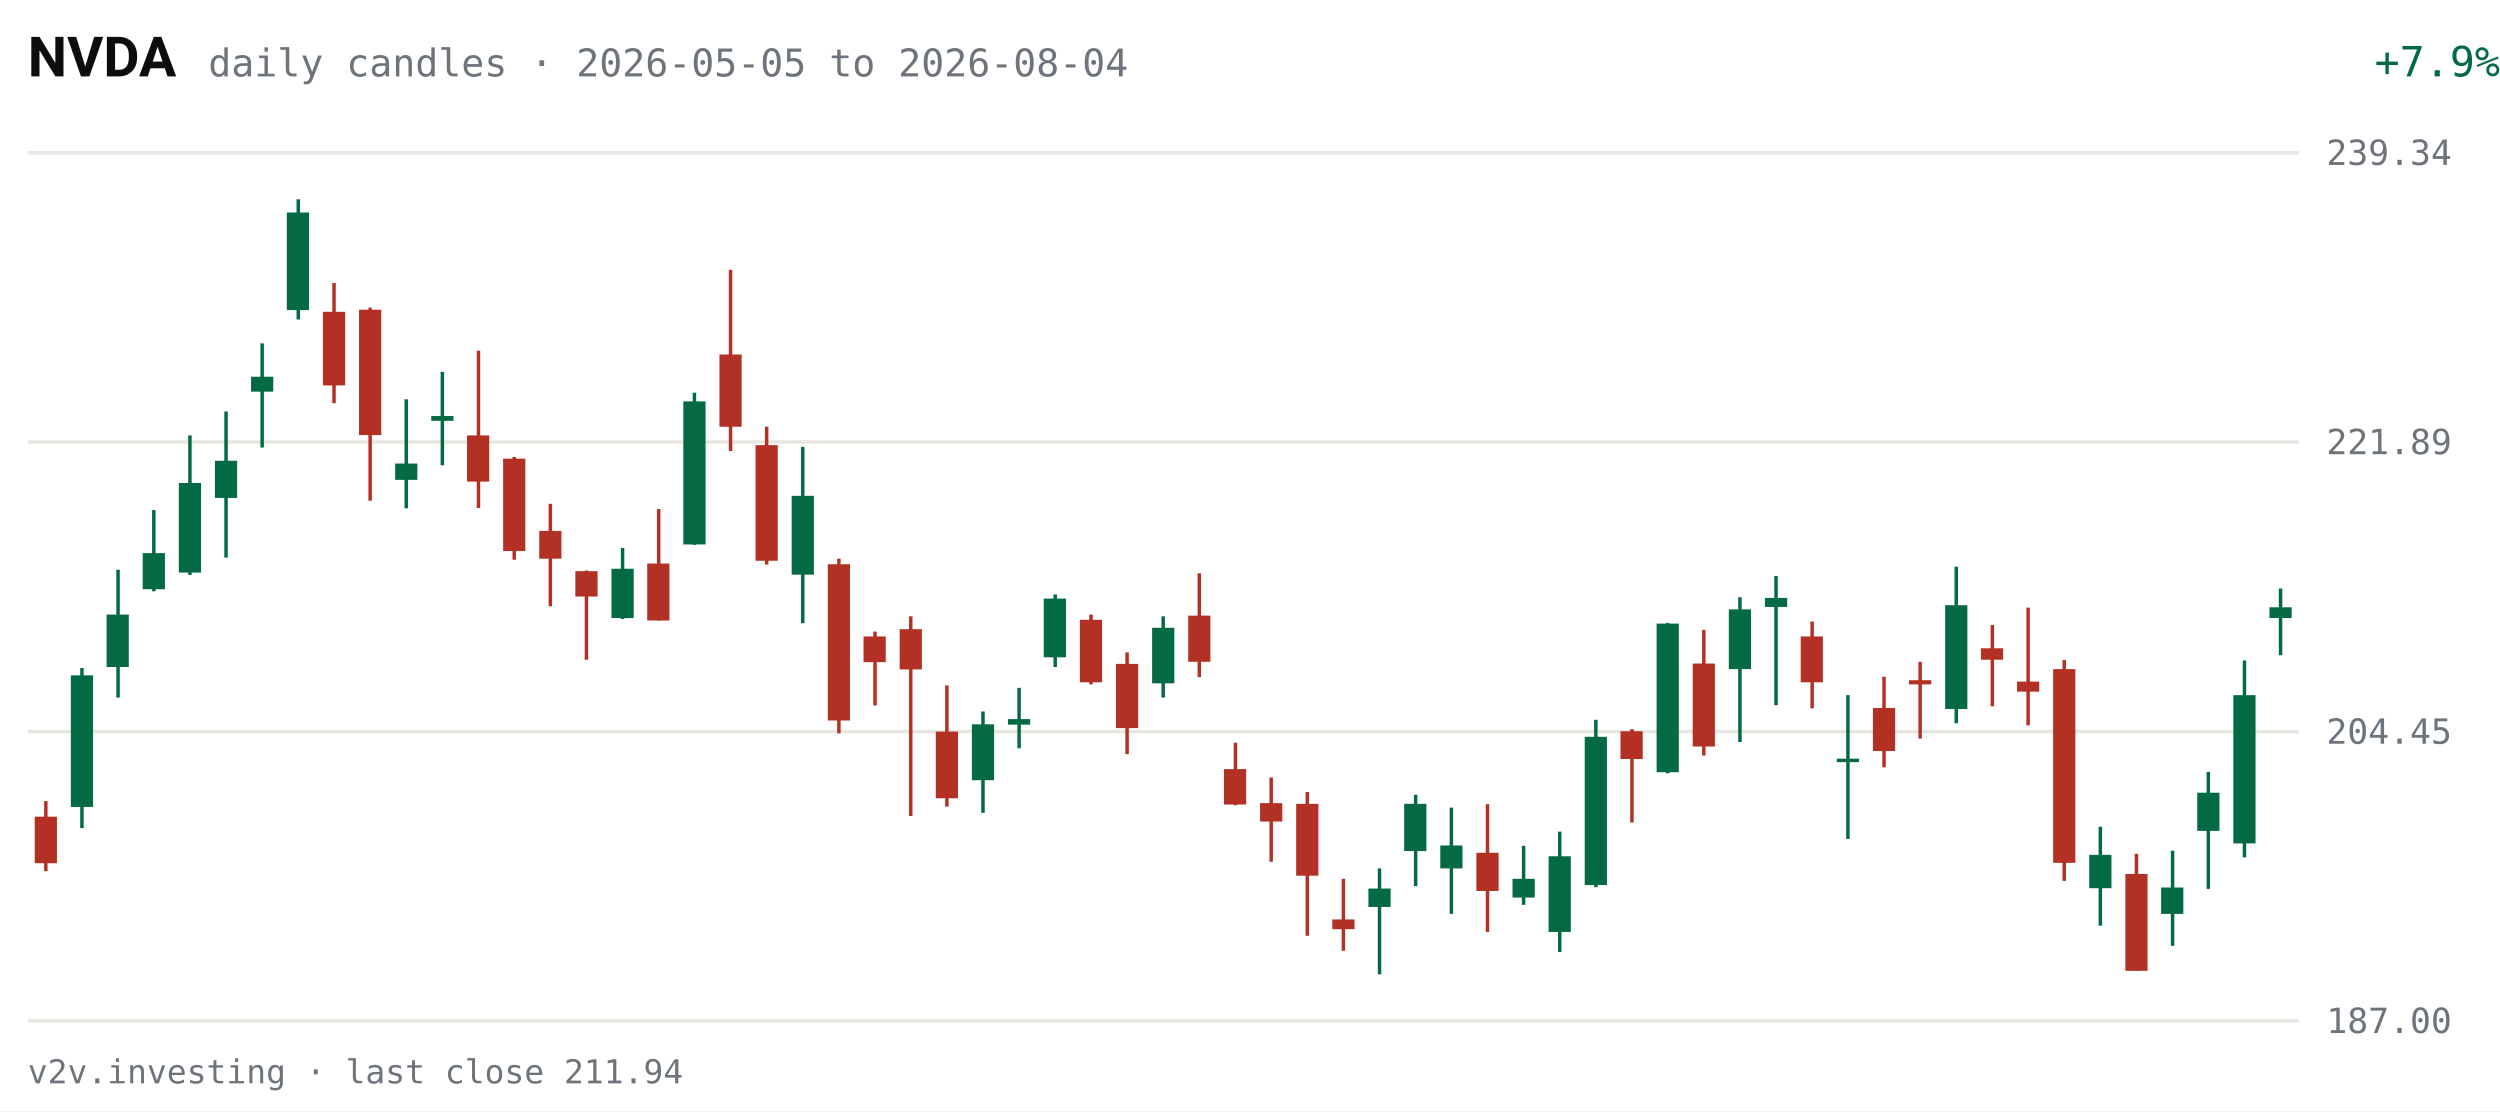
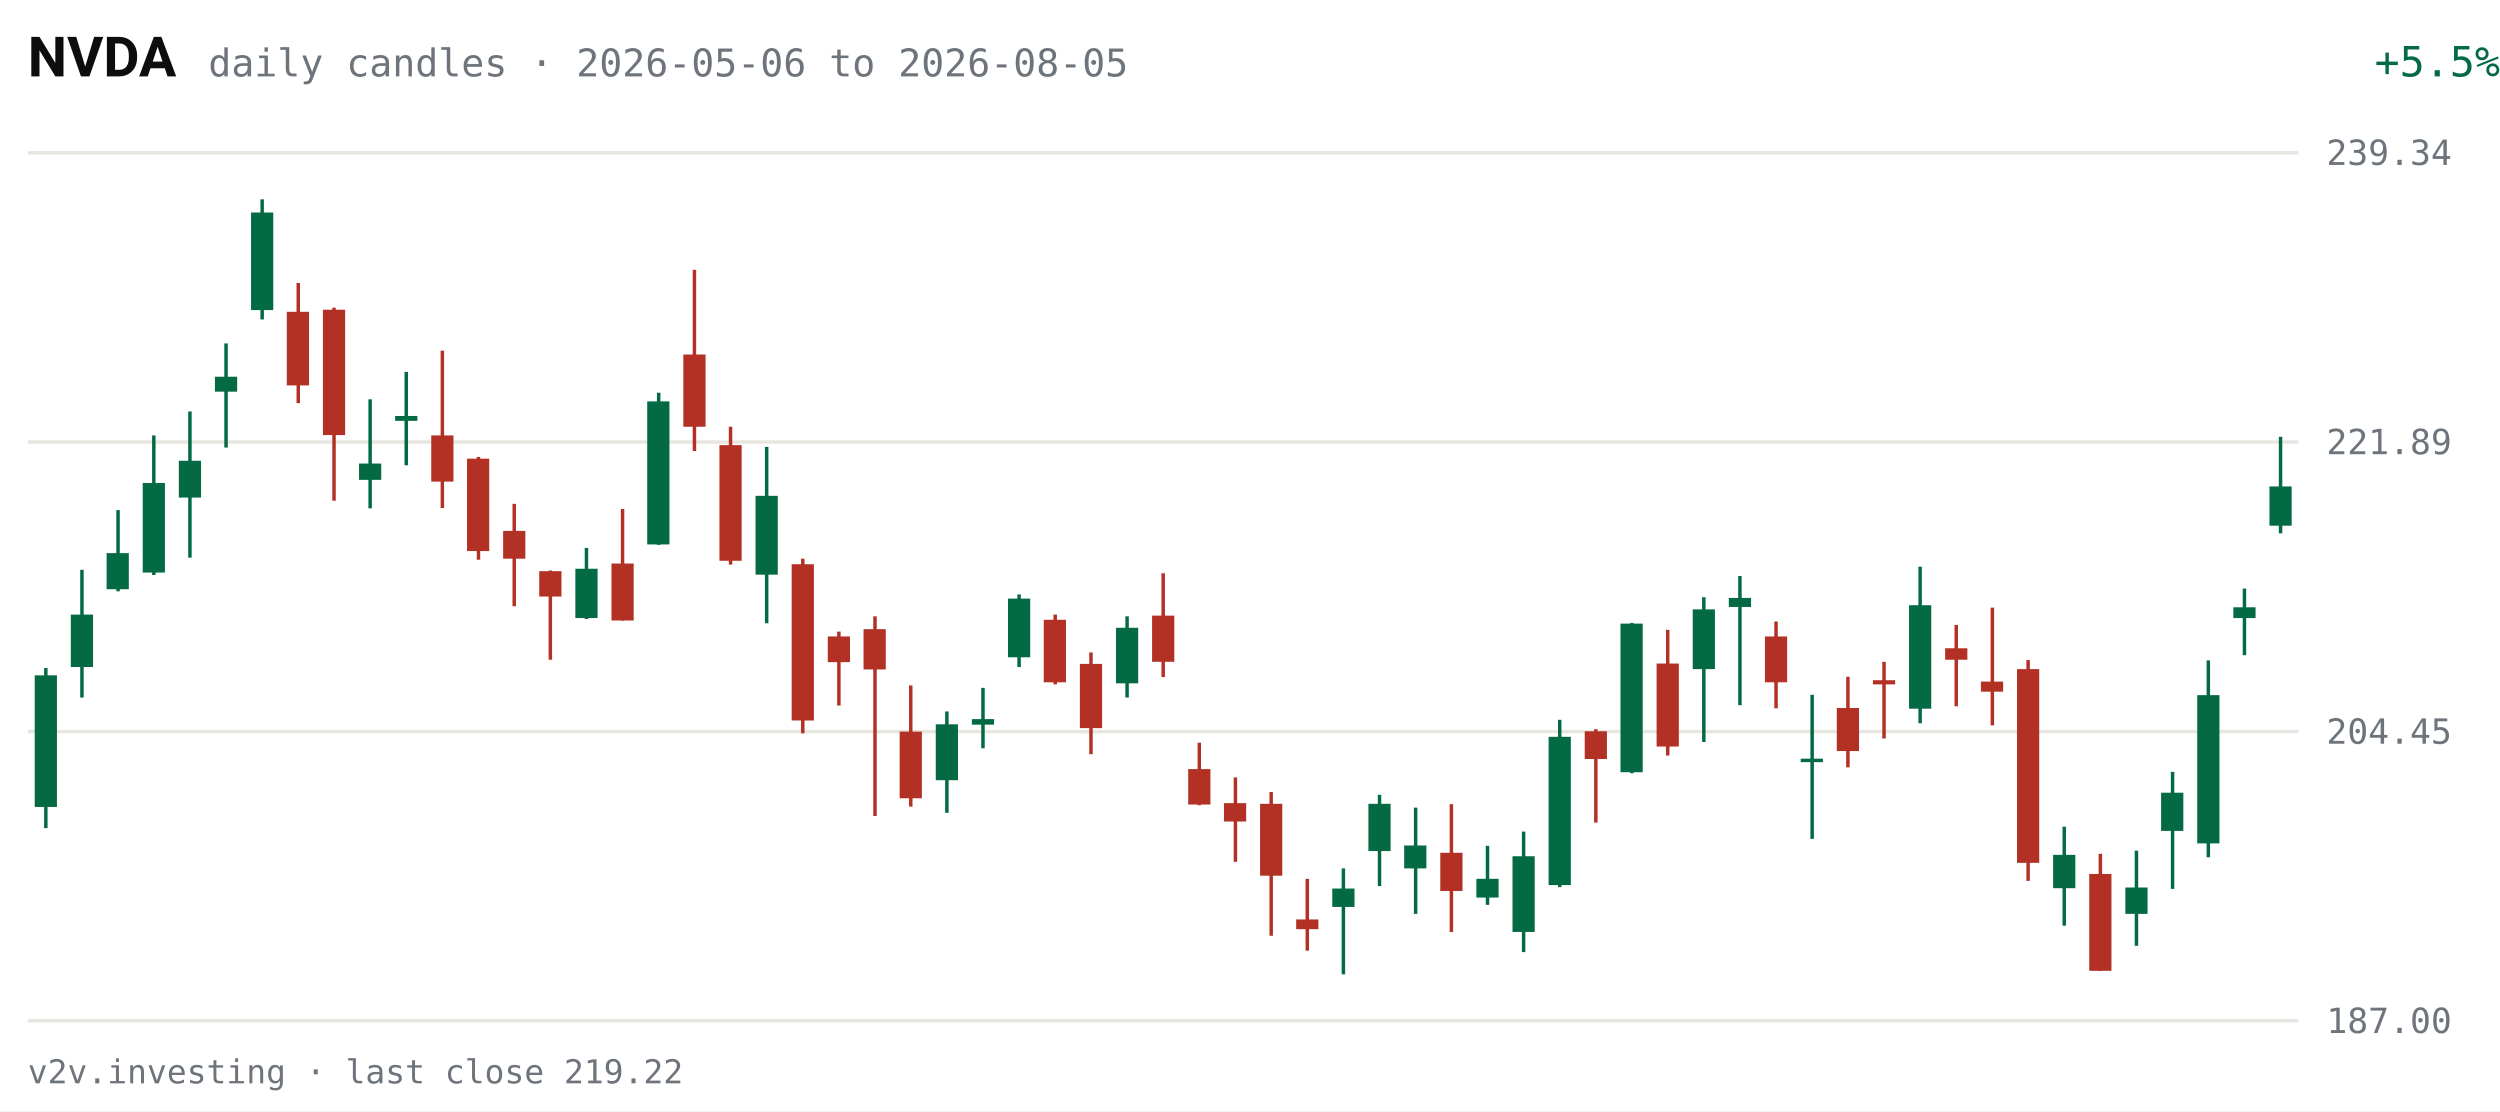
<svg xmlns="http://www.w3.org/2000/svg" viewBox="0 0 720 320" width="720" height="320" role="img" aria-label="NVDA daily candles, last 63 sessions">
  <rect width="720" height="320" fill="#FFFFFF" />
  <text x="8" y="22" fill="#0C0D0E" font-size="16" font-weight="600" font-family="system-ui,-apple-system,Segoe UI,Roboto,sans-serif">NVDA</text>
-   <text x="60" y="22" fill="#6E747B" font-size="11" font-family="ui-monospace,SFMono-Regular,Menlo,Consolas,monospace">daily candles · 2026-05-05 to 2026-08-04</text>
-   <text x="670" y="22" fill="#046A44" font-size="12" text-anchor="end" font-family="ui-monospace,SFMono-Regular,Menlo,Consolas,monospace" transform="translate(50,0)">+7.9%</text>
+   <text x="60" y="22" fill="#6E747B" font-size="11" font-family="ui-monospace,SFMono-Regular,Menlo,Consolas,monospace">daily candles · 2026-05-06 to 2026-08-05</text>
+   <text x="670" y="22" fill="#046A44" font-size="12" text-anchor="end" font-family="ui-monospace,SFMono-Regular,Menlo,Consolas,monospace" transform="translate(50,0)">+5.5%</text>
  <g font-family="ui-monospace,SFMono-Regular,Menlo,Consolas,monospace">
    <line x1="8" y1="294.0" x2="662" y2="294.0" stroke="#E7E6E1" stroke-width="1" />
    <text x="670" y="297.5" fill="#6E747B" font-size="10">187.00</text>
    <line x1="8" y1="210.7" x2="662" y2="210.7" stroke="#E7E6E1" stroke-width="1" />
    <text x="670" y="214.2" fill="#6E747B" font-size="10">204.45</text>
    <line x1="8" y1="127.3" x2="662" y2="127.3" stroke="#E7E6E1" stroke-width="1" />
    <text x="670" y="130.8" fill="#6E747B" font-size="10">221.89</text>
    <line x1="8" y1="44.0" x2="662" y2="44.0" stroke="#E7E6E1" stroke-width="1" />
    <text x="670" y="47.5" fill="#6E747B" font-size="10">239.34</text>
-     <line x1="13.2" y1="230.7" x2="13.2" y2="250.9" stroke="#B33124" stroke-width="1" />
-     <rect x="10.0" y="235.2" width="6.4" height="13.4" fill="#B33124" />
-     <line x1="23.6" y1="192.4" x2="23.6" y2="238.5" stroke="#046A44" stroke-width="1" />
-     <rect x="20.4" y="194.5" width="6.4" height="37.9" fill="#046A44" />
-     <line x1="34.0" y1="164.1" x2="34.0" y2="200.9" stroke="#046A44" stroke-width="1" />
-     <rect x="30.7" y="177.0" width="6.4" height="15.1" fill="#046A44" />
-     <line x1="44.3" y1="146.9" x2="44.3" y2="170.3" stroke="#046A44" stroke-width="1" />
-     <rect x="41.1" y="159.3" width="6.4" height="10.4" fill="#046A44" />
-     <line x1="54.7" y1="125.4" x2="54.7" y2="165.6" stroke="#046A44" stroke-width="1" />
-     <rect x="51.5" y="139.1" width="6.4" height="25.8" fill="#046A44" />
-     <line x1="65.1" y1="118.5" x2="65.1" y2="160.6" stroke="#046A44" stroke-width="1" />
-     <rect x="61.9" y="132.7" width="6.4" height="10.7" fill="#046A44" />
-     <line x1="75.5" y1="98.9" x2="75.5" y2="128.9" stroke="#046A44" stroke-width="1" />
-     <rect x="72.3" y="108.5" width="6.4" height="4.3" fill="#046A44" />
-     <line x1="85.9" y1="57.4" x2="85.9" y2="92.0" stroke="#046A44" stroke-width="1" />
-     <rect x="82.6" y="61.2" width="6.4" height="28.1" fill="#046A44" />
-     <line x1="96.2" y1="81.5" x2="96.2" y2="116.1" stroke="#B33124" stroke-width="1" />
-     <rect x="93.0" y="89.8" width="6.4" height="21.2" fill="#B33124" />
-     <line x1="106.6" y1="88.6" x2="106.6" y2="144.2" stroke="#B33124" stroke-width="1" />
-     <rect x="103.4" y="89.2" width="6.4" height="36.1" fill="#B33124" />
-     <line x1="117.0" y1="115.0" x2="117.0" y2="146.4" stroke="#046A44" stroke-width="1" />
-     <rect x="113.8" y="133.5" width="6.4" height="4.7" fill="#046A44" />
-     <line x1="127.4" y1="107.1" x2="127.4" y2="134.0" stroke="#046A44" stroke-width="1" />
-     <rect x="124.2" y="119.8" width="6.4" height="1.4" fill="#046A44" />
-     <line x1="137.8" y1="101.0" x2="137.8" y2="146.3" stroke="#B33124" stroke-width="1" />
-     <rect x="134.5" y="125.4" width="6.4" height="13.3" fill="#B33124" />
-     <line x1="148.1" y1="131.6" x2="148.1" y2="161.2" stroke="#B33124" stroke-width="1" />
-     <rect x="144.9" y="132.1" width="6.4" height="26.6" fill="#B33124" />
-     <line x1="158.5" y1="145.1" x2="158.5" y2="174.6" stroke="#B33124" stroke-width="1" />
-     <rect x="155.3" y="152.9" width="6.4" height="8.0" fill="#B33124" />
-     <line x1="168.9" y1="164.3" x2="168.9" y2="190.0" stroke="#B33124" stroke-width="1" />
-     <rect x="165.7" y="164.5" width="6.4" height="7.3" fill="#B33124" />
-     <line x1="179.3" y1="157.8" x2="179.3" y2="178.3" stroke="#046A44" stroke-width="1" />
-     <rect x="176.1" y="163.8" width="6.4" height="14.2" fill="#046A44" />
-     <line x1="189.7" y1="146.6" x2="189.7" y2="178.7" stroke="#B33124" stroke-width="1" />
-     <rect x="186.4" y="162.3" width="6.4" height="16.4" fill="#B33124" />
-     <line x1="200.0" y1="113.1" x2="200.0" y2="156.9" stroke="#046A44" stroke-width="1" />
-     <rect x="196.8" y="115.6" width="6.4" height="41.2" fill="#046A44" />
-     <line x1="210.4" y1="77.7" x2="210.4" y2="129.9" stroke="#B33124" stroke-width="1" />
-     <rect x="207.2" y="102.1" width="6.4" height="20.8" fill="#B33124" />
-     <line x1="220.8" y1="122.9" x2="220.8" y2="162.6" stroke="#B33124" stroke-width="1" />
-     <rect x="217.6" y="128.2" width="6.4" height="33.3" fill="#B33124" />
-     <line x1="231.2" y1="128.7" x2="231.2" y2="179.5" stroke="#046A44" stroke-width="1" />
-     <rect x="228.0" y="142.8" width="6.4" height="22.7" fill="#046A44" />
-     <line x1="241.6" y1="160.9" x2="241.6" y2="211.2" stroke="#B33124" stroke-width="1" />
-     <rect x="238.4" y="162.5" width="6.4" height="45.0" fill="#B33124" />
-     <line x1="252.0" y1="181.9" x2="252.0" y2="203.2" stroke="#B33124" stroke-width="1" />
-     <rect x="248.7" y="183.3" width="6.4" height="7.4" fill="#B33124" />
-     <line x1="262.3" y1="177.5" x2="262.3" y2="235.0" stroke="#B33124" stroke-width="1" />
-     <rect x="259.1" y="181.2" width="6.4" height="11.6" fill="#B33124" />
-     <line x1="272.7" y1="197.4" x2="272.7" y2="232.3" stroke="#B33124" stroke-width="1" />
-     <rect x="269.5" y="210.7" width="6.4" height="19.2" fill="#B33124" />
-     <line x1="283.1" y1="204.9" x2="283.1" y2="234.1" stroke="#046A44" stroke-width="1" />
-     <rect x="279.9" y="208.6" width="6.4" height="16.1" fill="#046A44" />
-     <line x1="293.5" y1="198.1" x2="293.5" y2="215.5" stroke="#046A44" stroke-width="1" />
-     <rect x="290.3" y="207.1" width="6.4" height="1.6" fill="#046A44" />
-     <line x1="303.9" y1="171.2" x2="303.9" y2="192.1" stroke="#046A44" stroke-width="1" />
-     <rect x="300.6" y="172.4" width="6.4" height="16.9" fill="#046A44" />
-     <line x1="314.2" y1="177.0" x2="314.2" y2="197.1" stroke="#B33124" stroke-width="1" />
-     <rect x="311.0" y="178.5" width="6.4" height="18.0" fill="#B33124" />
-     <line x1="324.6" y1="187.9" x2="324.6" y2="217.2" stroke="#B33124" stroke-width="1" />
-     <rect x="321.4" y="191.2" width="6.4" height="18.5" fill="#B33124" />
-     <line x1="335.0" y1="177.5" x2="335.0" y2="200.9" stroke="#046A44" stroke-width="1" />
-     <rect x="331.8" y="180.8" width="6.4" height="16.0" fill="#046A44" />
-     <line x1="345.4" y1="165.1" x2="345.4" y2="195.0" stroke="#B33124" stroke-width="1" />
-     <rect x="342.2" y="177.3" width="6.4" height="13.3" fill="#B33124" />
-     <line x1="355.8" y1="213.9" x2="355.8" y2="231.9" stroke="#B33124" stroke-width="1" />
-     <rect x="352.5" y="221.5" width="6.4" height="10.2" fill="#B33124" />
-     <line x1="366.1" y1="223.9" x2="366.1" y2="248.2" stroke="#B33124" stroke-width="1" />
-     <rect x="362.9" y="231.3" width="6.4" height="5.3" fill="#B33124" />
-     <line x1="376.5" y1="228.1" x2="376.5" y2="269.5" stroke="#B33124" stroke-width="1" />
-     <rect x="373.3" y="231.5" width="6.4" height="20.7" fill="#B33124" />
-     <line x1="386.9" y1="253.1" x2="386.9" y2="273.8" stroke="#B33124" stroke-width="1" />
-     <rect x="383.7" y="264.8" width="6.4" height="2.8" fill="#B33124" />
-     <line x1="397.3" y1="250.1" x2="397.3" y2="280.6" stroke="#046A44" stroke-width="1" />
-     <rect x="394.1" y="255.9" width="6.4" height="5.3" fill="#046A44" />
-     <line x1="407.7" y1="228.9" x2="407.7" y2="255.2" stroke="#046A44" stroke-width="1" />
-     <rect x="404.4" y="231.5" width="6.4" height="13.6" fill="#046A44" />
-     <line x1="418.0" y1="232.6" x2="418.0" y2="263.2" stroke="#046A44" stroke-width="1" />
-     <rect x="414.8" y="243.5" width="6.4" height="6.6" fill="#046A44" />
-     <line x1="428.4" y1="231.6" x2="428.4" y2="268.4" stroke="#B33124" stroke-width="1" />
-     <rect x="425.2" y="245.6" width="6.4" height="11.0" fill="#B33124" />
-     <line x1="438.8" y1="243.6" x2="438.8" y2="260.6" stroke="#046A44" stroke-width="1" />
-     <rect x="435.6" y="253.1" width="6.4" height="5.4" fill="#046A44" />
-     <line x1="449.2" y1="239.5" x2="449.2" y2="274.2" stroke="#046A44" stroke-width="1" />
-     <rect x="446.0" y="246.6" width="6.4" height="21.8" fill="#046A44" />
-     <line x1="459.6" y1="207.3" x2="459.6" y2="255.5" stroke="#046A44" stroke-width="1" />
-     <rect x="456.4" y="212.2" width="6.4" height="42.7" fill="#046A44" />
-     <line x1="470.0" y1="210.0" x2="470.0" y2="236.9" stroke="#B33124" stroke-width="1" />
-     <rect x="466.7" y="210.6" width="6.4" height="8.0" fill="#B33124" />
-     <line x1="480.3" y1="179.4" x2="480.3" y2="222.7" stroke="#046A44" stroke-width="1" />
-     <rect x="477.1" y="179.6" width="6.4" height="42.8" fill="#046A44" />
-     <line x1="490.7" y1="181.4" x2="490.7" y2="217.6" stroke="#B33124" stroke-width="1" />
-     <rect x="487.5" y="191.1" width="6.4" height="23.9" fill="#B33124" />
-     <line x1="501.1" y1="172.0" x2="501.1" y2="213.7" stroke="#046A44" stroke-width="1" />
-     <rect x="497.9" y="175.5" width="6.4" height="17.2" fill="#046A44" />
-     <line x1="511.5" y1="165.9" x2="511.5" y2="203.1" stroke="#046A44" stroke-width="1" />
-     <rect x="508.3" y="172.2" width="6.4" height="2.6" fill="#046A44" />
-     <line x1="521.9" y1="179.0" x2="521.9" y2="204.0" stroke="#B33124" stroke-width="1" />
-     <rect x="518.6" y="183.3" width="6.4" height="13.2" fill="#B33124" />
-     <line x1="532.2" y1="200.2" x2="532.2" y2="241.6" stroke="#046A44" stroke-width="1" />
-     <rect x="529.0" y="218.5" width="6.4" height="1.0" fill="#046A44" />
-     <line x1="542.6" y1="194.9" x2="542.6" y2="221.0" stroke="#B33124" stroke-width="1" />
-     <rect x="539.4" y="203.9" width="6.4" height="12.4" fill="#B33124" />
-     <line x1="553.0" y1="190.6" x2="553.0" y2="212.7" stroke="#B33124" stroke-width="1" />
-     <rect x="549.8" y="195.9" width="6.4" height="1.2" fill="#B33124" />
-     <line x1="563.4" y1="163.2" x2="563.4" y2="208.3" stroke="#046A44" stroke-width="1" />
-     <rect x="560.2" y="174.3" width="6.4" height="29.9" fill="#046A44" />
-     <line x1="573.8" y1="180.0" x2="573.8" y2="203.4" stroke="#B33124" stroke-width="1" />
-     <rect x="570.5" y="186.7" width="6.4" height="3.3" fill="#B33124" />
-     <line x1="584.1" y1="175.0" x2="584.1" y2="208.9" stroke="#B33124" stroke-width="1" />
-     <rect x="580.9" y="196.3" width="6.4" height="2.9" fill="#B33124" />
-     <line x1="594.5" y1="190.1" x2="594.5" y2="253.7" stroke="#B33124" stroke-width="1" />
-     <rect x="591.3" y="192.7" width="6.4" height="55.8" fill="#B33124" />
-     <line x1="604.9" y1="238.1" x2="604.9" y2="266.6" stroke="#046A44" stroke-width="1" />
-     <rect x="601.7" y="246.2" width="6.4" height="9.6" fill="#046A44" />
-     <line x1="615.3" y1="245.9" x2="615.3" y2="279.6" stroke="#B33124" stroke-width="1" />
-     <rect x="612.1" y="251.7" width="6.4" height="27.9" fill="#B33124" />
-     <line x1="625.7" y1="245.0" x2="625.7" y2="272.4" stroke="#046A44" stroke-width="1" />
-     <rect x="622.4" y="255.6" width="6.4" height="7.6" fill="#046A44" />
-     <line x1="636.0" y1="222.3" x2="636.0" y2="256.0" stroke="#046A44" stroke-width="1" />
-     <rect x="632.8" y="228.3" width="6.4" height="11.0" fill="#046A44" />
-     <line x1="646.4" y1="190.2" x2="646.4" y2="246.9" stroke="#046A44" stroke-width="1" />
-     <rect x="643.2" y="200.2" width="6.4" height="42.7" fill="#046A44" />
-     <line x1="656.8" y1="169.5" x2="656.8" y2="188.7" stroke="#046A44" stroke-width="1" />
-     <rect x="653.6" y="174.9" width="6.4" height="3.1" fill="#046A44" />
+     <line x1="13.2" y1="192.4" x2="13.2" y2="238.5" stroke="#046A44" stroke-width="1" />
+     <rect x="10.0" y="194.5" width="6.4" height="37.9" fill="#046A44" />
+     <line x1="23.6" y1="164.1" x2="23.6" y2="200.9" stroke="#046A44" stroke-width="1" />
+     <rect x="20.4" y="177.0" width="6.4" height="15.1" fill="#046A44" />
+     <line x1="34.0" y1="146.9" x2="34.0" y2="170.3" stroke="#046A44" stroke-width="1" />
+     <rect x="30.7" y="159.3" width="6.4" height="10.4" fill="#046A44" />
+     <line x1="44.3" y1="125.4" x2="44.3" y2="165.6" stroke="#046A44" stroke-width="1" />
+     <rect x="41.1" y="139.1" width="6.4" height="25.8" fill="#046A44" />
+     <line x1="54.7" y1="118.5" x2="54.7" y2="160.6" stroke="#046A44" stroke-width="1" />
+     <rect x="51.5" y="132.7" width="6.4" height="10.6" fill="#046A44" />
+     <line x1="65.1" y1="98.9" x2="65.1" y2="128.9" stroke="#046A44" stroke-width="1" />
+     <rect x="61.9" y="108.5" width="6.4" height="4.3" fill="#046A44" />
+     <line x1="75.5" y1="57.4" x2="75.5" y2="92.0" stroke="#046A44" stroke-width="1" />
+     <rect x="72.3" y="61.2" width="6.4" height="28.1" fill="#046A44" />
+     <line x1="85.9" y1="81.5" x2="85.9" y2="116.1" stroke="#B33124" stroke-width="1" />
+     <rect x="82.6" y="89.8" width="6.4" height="21.2" fill="#B33124" />
+     <line x1="96.2" y1="88.6" x2="96.2" y2="144.2" stroke="#B33124" stroke-width="1" />
+     <rect x="93.0" y="89.2" width="6.4" height="36.1" fill="#B33124" />
+     <line x1="106.6" y1="115.0" x2="106.6" y2="146.4" stroke="#046A44" stroke-width="1" />
+     <rect x="103.4" y="133.5" width="6.4" height="4.7" fill="#046A44" />
+     <line x1="117.0" y1="107.1" x2="117.0" y2="134.0" stroke="#046A44" stroke-width="1" />
+     <rect x="113.8" y="119.8" width="6.4" height="1.4" fill="#046A44" />
+     <line x1="127.4" y1="101.0" x2="127.4" y2="146.3" stroke="#B33124" stroke-width="1" />
+     <rect x="124.2" y="125.4" width="6.4" height="13.3" fill="#B33124" />
+     <line x1="137.8" y1="131.6" x2="137.8" y2="161.2" stroke="#B33124" stroke-width="1" />
+     <rect x="134.5" y="132.1" width="6.4" height="26.6" fill="#B33124" />
+     <line x1="148.1" y1="145.1" x2="148.1" y2="174.6" stroke="#B33124" stroke-width="1" />
+     <rect x="144.9" y="152.9" width="6.4" height="8.0" fill="#B33124" />
+     <line x1="158.5" y1="164.3" x2="158.5" y2="190.0" stroke="#B33124" stroke-width="1" />
+     <rect x="155.3" y="164.5" width="6.4" height="7.3" fill="#B33124" />
+     <line x1="168.9" y1="157.8" x2="168.9" y2="178.3" stroke="#046A44" stroke-width="1" />
+     <rect x="165.7" y="163.8" width="6.4" height="14.2" fill="#046A44" />
+     <line x1="179.3" y1="146.6" x2="179.3" y2="178.7" stroke="#B33124" stroke-width="1" />
+     <rect x="176.1" y="162.3" width="6.4" height="16.4" fill="#B33124" />
+     <line x1="189.7" y1="113.1" x2="189.7" y2="156.9" stroke="#046A44" stroke-width="1" />
+     <rect x="186.4" y="115.6" width="6.4" height="41.2" fill="#046A44" />
+     <line x1="200.0" y1="77.7" x2="200.0" y2="129.9" stroke="#B33124" stroke-width="1" />
+     <rect x="196.8" y="102.1" width="6.4" height="20.8" fill="#B33124" />
+     <line x1="210.4" y1="122.9" x2="210.4" y2="162.6" stroke="#B33124" stroke-width="1" />
+     <rect x="207.2" y="128.2" width="6.4" height="33.3" fill="#B33124" />
+     <line x1="220.8" y1="128.7" x2="220.8" y2="179.5" stroke="#046A44" stroke-width="1" />
+     <rect x="217.6" y="142.8" width="6.4" height="22.7" fill="#046A44" />
+     <line x1="231.2" y1="160.9" x2="231.2" y2="211.2" stroke="#B33124" stroke-width="1" />
+     <rect x="228.0" y="162.5" width="6.4" height="45.0" fill="#B33124" />
+     <line x1="241.6" y1="181.9" x2="241.6" y2="203.2" stroke="#B33124" stroke-width="1" />
+     <rect x="238.4" y="183.3" width="6.4" height="7.4" fill="#B33124" />
+     <line x1="252.0" y1="177.5" x2="252.0" y2="235.0" stroke="#B33124" stroke-width="1" />
+     <rect x="248.7" y="181.2" width="6.4" height="11.6" fill="#B33124" />
+     <line x1="262.3" y1="197.4" x2="262.3" y2="232.3" stroke="#B33124" stroke-width="1" />
+     <rect x="259.1" y="210.7" width="6.4" height="19.2" fill="#B33124" />
+     <line x1="272.7" y1="204.9" x2="272.7" y2="234.1" stroke="#046A44" stroke-width="1" />
+     <rect x="269.5" y="208.6" width="6.4" height="16.1" fill="#046A44" />
+     <line x1="283.1" y1="198.1" x2="283.1" y2="215.5" stroke="#046A44" stroke-width="1" />
+     <rect x="279.9" y="207.1" width="6.4" height="1.6" fill="#046A44" />
+     <line x1="293.5" y1="171.2" x2="293.5" y2="192.1" stroke="#046A44" stroke-width="1" />
+     <rect x="290.3" y="172.4" width="6.4" height="16.9" fill="#046A44" />
+     <line x1="303.9" y1="177.0" x2="303.9" y2="197.1" stroke="#B33124" stroke-width="1" />
+     <rect x="300.6" y="178.5" width="6.4" height="18.0" fill="#B33124" />
+     <line x1="314.2" y1="187.9" x2="314.2" y2="217.2" stroke="#B33124" stroke-width="1" />
+     <rect x="311.0" y="191.2" width="6.4" height="18.5" fill="#B33124" />
+     <line x1="324.6" y1="177.5" x2="324.6" y2="200.9" stroke="#046A44" stroke-width="1" />
+     <rect x="321.4" y="180.8" width="6.4" height="16.0" fill="#046A44" />
+     <line x1="335.0" y1="165.1" x2="335.0" y2="195.0" stroke="#B33124" stroke-width="1" />
+     <rect x="331.8" y="177.3" width="6.4" height="13.3" fill="#B33124" />
+     <line x1="345.4" y1="213.9" x2="345.4" y2="231.9" stroke="#B33124" stroke-width="1" />
+     <rect x="342.2" y="221.5" width="6.4" height="10.2" fill="#B33124" />
+     <line x1="355.8" y1="223.9" x2="355.8" y2="248.2" stroke="#B33124" stroke-width="1" />
+     <rect x="352.5" y="231.3" width="6.4" height="5.3" fill="#B33124" />
+     <line x1="366.1" y1="228.1" x2="366.1" y2="269.5" stroke="#B33124" stroke-width="1" />
+     <rect x="362.9" y="231.5" width="6.4" height="20.7" fill="#B33124" />
+     <line x1="376.5" y1="253.1" x2="376.5" y2="273.8" stroke="#B33124" stroke-width="1" />
+     <rect x="373.3" y="264.8" width="6.4" height="2.8" fill="#B33124" />
+     <line x1="386.9" y1="250.1" x2="386.9" y2="280.6" stroke="#046A44" stroke-width="1" />
+     <rect x="383.7" y="255.9" width="6.4" height="5.3" fill="#046A44" />
+     <line x1="397.3" y1="228.9" x2="397.3" y2="255.2" stroke="#046A44" stroke-width="1" />
+     <rect x="394.1" y="231.5" width="6.4" height="13.6" fill="#046A44" />
+     <line x1="407.7" y1="232.6" x2="407.7" y2="263.2" stroke="#046A44" stroke-width="1" />
+     <rect x="404.4" y="243.5" width="6.4" height="6.6" fill="#046A44" />
+     <line x1="418.0" y1="231.6" x2="418.0" y2="268.4" stroke="#B33124" stroke-width="1" />
+     <rect x="414.8" y="245.6" width="6.4" height="11.0" fill="#B33124" />
+     <line x1="428.4" y1="243.6" x2="428.4" y2="260.6" stroke="#046A44" stroke-width="1" />
+     <rect x="425.2" y="253.1" width="6.4" height="5.4" fill="#046A44" />
+     <line x1="438.8" y1="239.5" x2="438.8" y2="274.2" stroke="#046A44" stroke-width="1" />
+     <rect x="435.6" y="246.6" width="6.4" height="21.8" fill="#046A44" />
+     <line x1="449.2" y1="207.3" x2="449.2" y2="255.5" stroke="#046A44" stroke-width="1" />
+     <rect x="446.0" y="212.2" width="6.4" height="42.7" fill="#046A44" />
+     <line x1="459.6" y1="210.0" x2="459.6" y2="236.9" stroke="#B33124" stroke-width="1" />
+     <rect x="456.4" y="210.6" width="6.4" height="8.0" fill="#B33124" />
+     <line x1="470.0" y1="179.4" x2="470.0" y2="222.7" stroke="#046A44" stroke-width="1" />
+     <rect x="466.7" y="179.6" width="6.4" height="42.8" fill="#046A44" />
+     <line x1="480.3" y1="181.4" x2="480.3" y2="217.6" stroke="#B33124" stroke-width="1" />
+     <rect x="477.1" y="191.1" width="6.4" height="23.9" fill="#B33124" />
+     <line x1="490.7" y1="172.0" x2="490.7" y2="213.7" stroke="#046A44" stroke-width="1" />
+     <rect x="487.5" y="175.5" width="6.4" height="17.2" fill="#046A44" />
+     <line x1="501.1" y1="165.9" x2="501.1" y2="203.1" stroke="#046A44" stroke-width="1" />
+     <rect x="497.9" y="172.2" width="6.4" height="2.6" fill="#046A44" />
+     <line x1="511.5" y1="179.0" x2="511.5" y2="204.0" stroke="#B33124" stroke-width="1" />
+     <rect x="508.3" y="183.3" width="6.4" height="13.2" fill="#B33124" />
+     <line x1="521.9" y1="200.1" x2="521.9" y2="241.6" stroke="#046A44" stroke-width="1" />
+     <rect x="518.6" y="218.5" width="6.4" height="1.0" fill="#046A44" />
+     <line x1="532.2" y1="194.9" x2="532.2" y2="221.0" stroke="#B33124" stroke-width="1" />
+     <rect x="529.0" y="203.9" width="6.4" height="12.4" fill="#B33124" />
+     <line x1="542.6" y1="190.6" x2="542.6" y2="212.7" stroke="#B33124" stroke-width="1" />
+     <rect x="539.4" y="195.9" width="6.4" height="1.2" fill="#B33124" />
+     <line x1="553.0" y1="163.2" x2="553.0" y2="208.3" stroke="#046A44" stroke-width="1" />
+     <rect x="549.8" y="174.3" width="6.4" height="29.8" fill="#046A44" />
+     <line x1="563.4" y1="180.0" x2="563.4" y2="203.4" stroke="#B33124" stroke-width="1" />
+     <rect x="560.2" y="186.7" width="6.4" height="3.3" fill="#B33124" />
+     <line x1="573.8" y1="175.0" x2="573.8" y2="208.9" stroke="#B33124" stroke-width="1" />
+     <rect x="570.5" y="196.3" width="6.4" height="2.9" fill="#B33124" />
+     <line x1="584.1" y1="190.1" x2="584.1" y2="253.7" stroke="#B33124" stroke-width="1" />
+     <rect x="580.9" y="192.7" width="6.4" height="55.8" fill="#B33124" />
+     <line x1="594.5" y1="238.1" x2="594.5" y2="266.6" stroke="#046A44" stroke-width="1" />
+     <rect x="591.3" y="246.2" width="6.4" height="9.6" fill="#046A44" />
+     <line x1="604.9" y1="245.9" x2="604.9" y2="279.6" stroke="#B33124" stroke-width="1" />
+     <rect x="601.7" y="251.7" width="6.4" height="27.9" fill="#B33124" />
+     <line x1="615.3" y1="245.0" x2="615.3" y2="272.4" stroke="#046A44" stroke-width="1" />
+     <rect x="612.1" y="255.6" width="6.4" height="7.6" fill="#046A44" />
+     <line x1="625.7" y1="222.3" x2="625.7" y2="256.0" stroke="#046A44" stroke-width="1" />
+     <rect x="622.4" y="228.3" width="6.4" height="11.0" fill="#046A44" />
+     <line x1="636.0" y1="190.2" x2="636.0" y2="246.9" stroke="#046A44" stroke-width="1" />
+     <rect x="632.8" y="200.2" width="6.4" height="42.7" fill="#046A44" />
+     <line x1="646.4" y1="169.5" x2="646.4" y2="188.7" stroke="#046A44" stroke-width="1" />
+     <rect x="643.2" y="174.9" width="6.4" height="3.1" fill="#046A44" />
+     <line x1="656.8" y1="125.8" x2="656.8" y2="153.6" stroke="#046A44" stroke-width="1" />
+     <rect x="653.6" y="140.1" width="6.4" height="11.3" fill="#046A44" />
  </g>
-   <text x="8" y="312" fill="#6E747B" font-size="9.5" font-family="ui-monospace,SFMono-Regular,Menlo,Consolas,monospace">v2v.investing · last close 211.94</text>
+   <text x="8" y="312" fill="#6E747B" font-size="9.5" font-family="ui-monospace,SFMono-Regular,Menlo,Consolas,monospace">v2v.investing · last close 219.22</text>
</svg>
